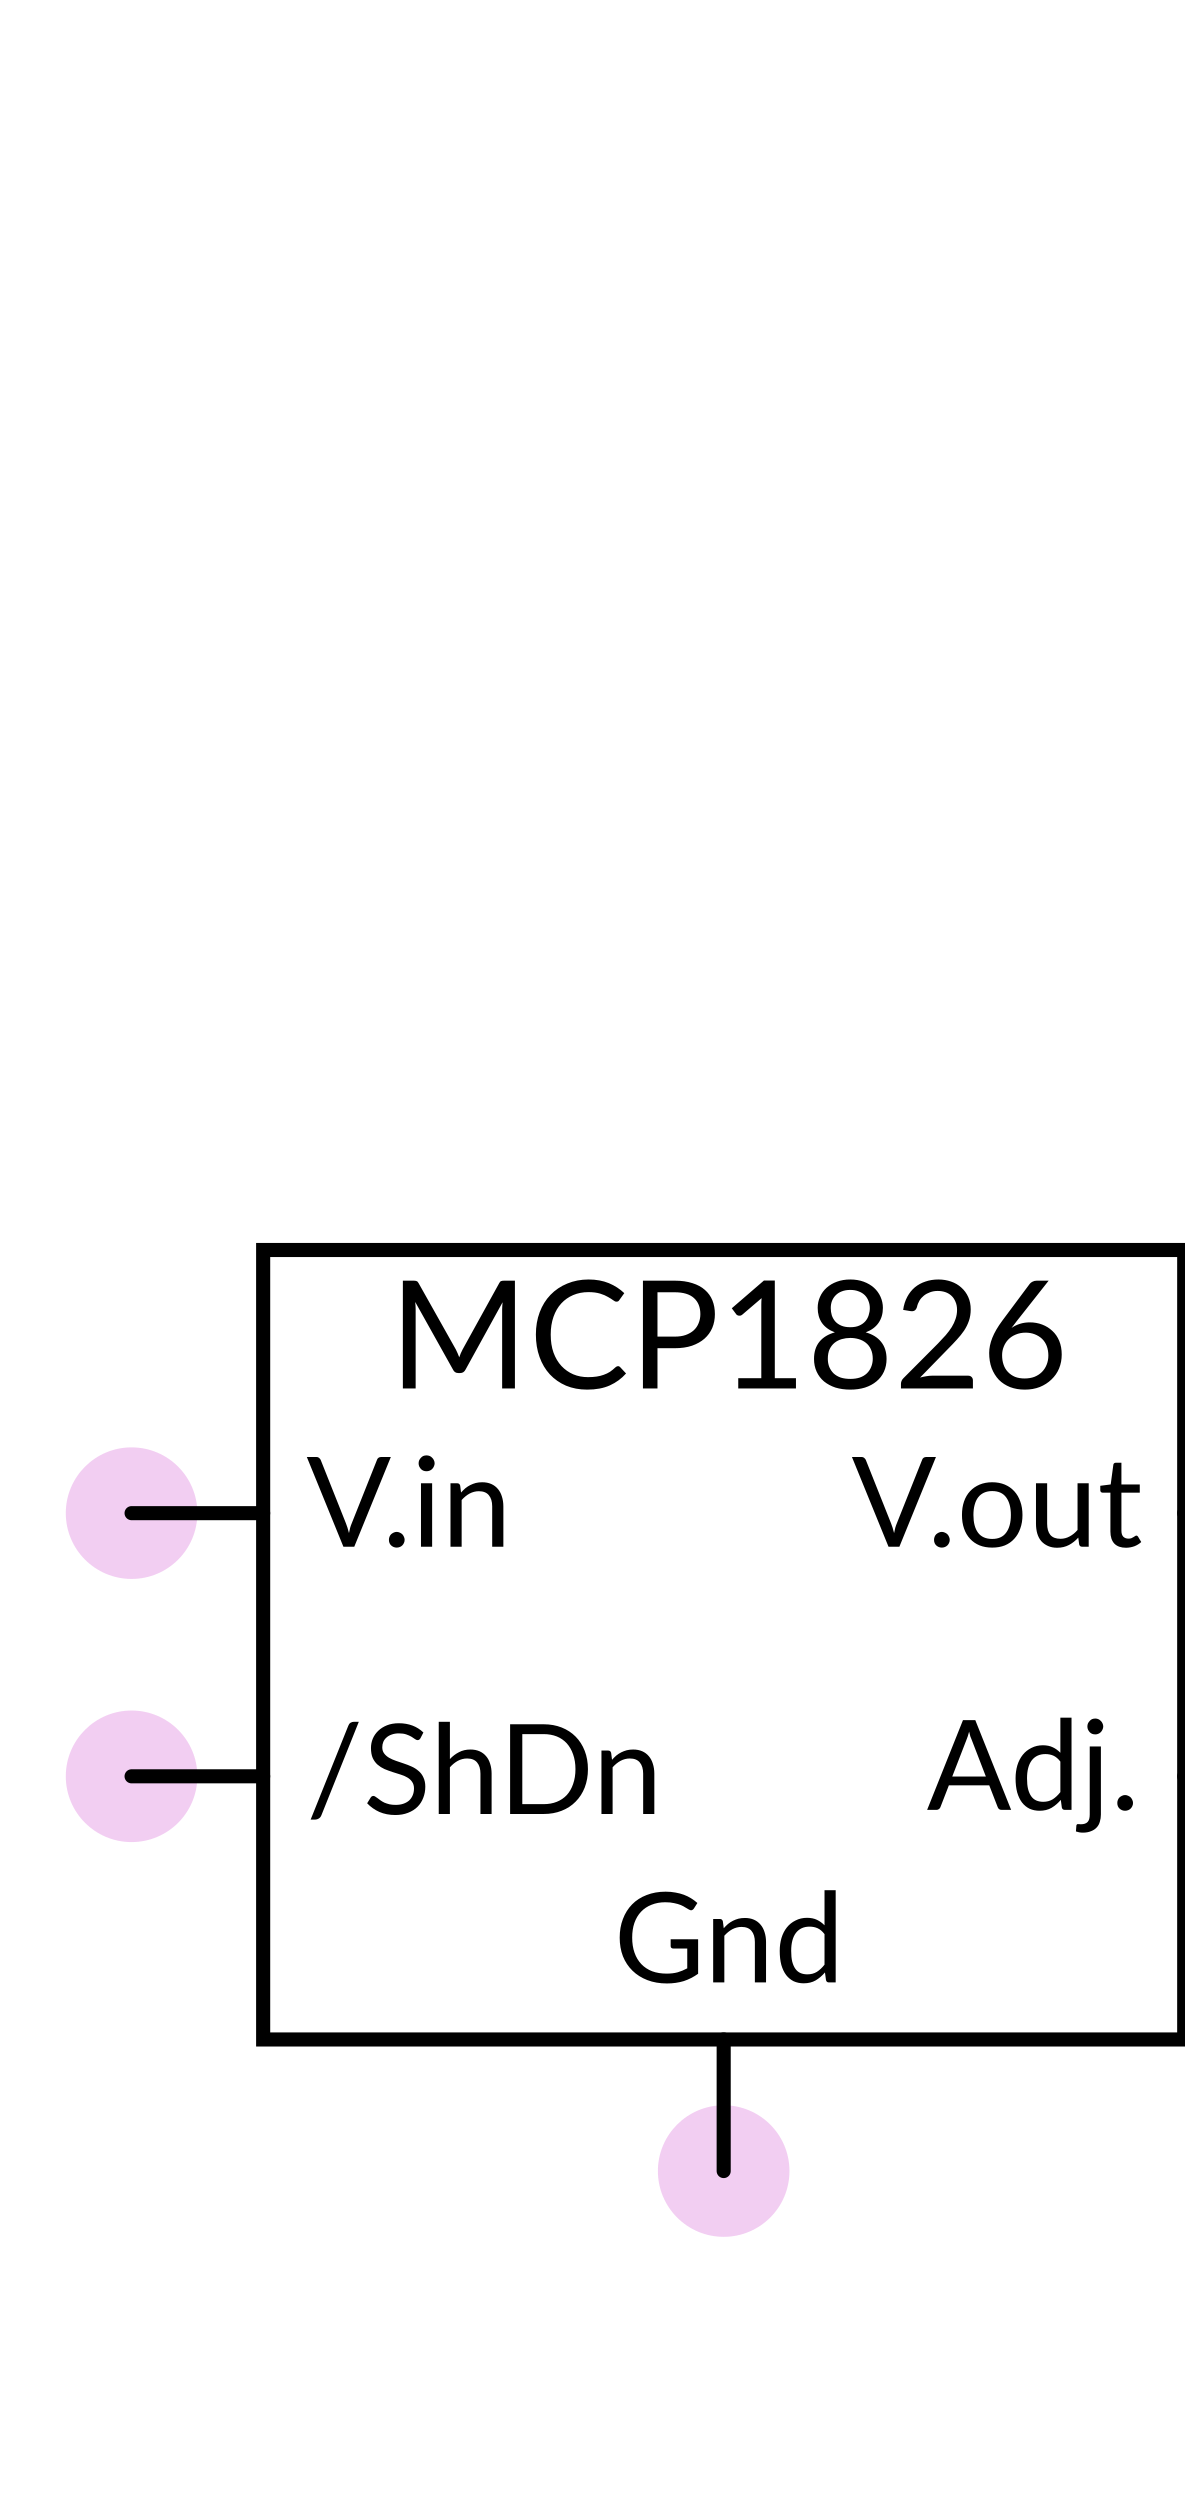
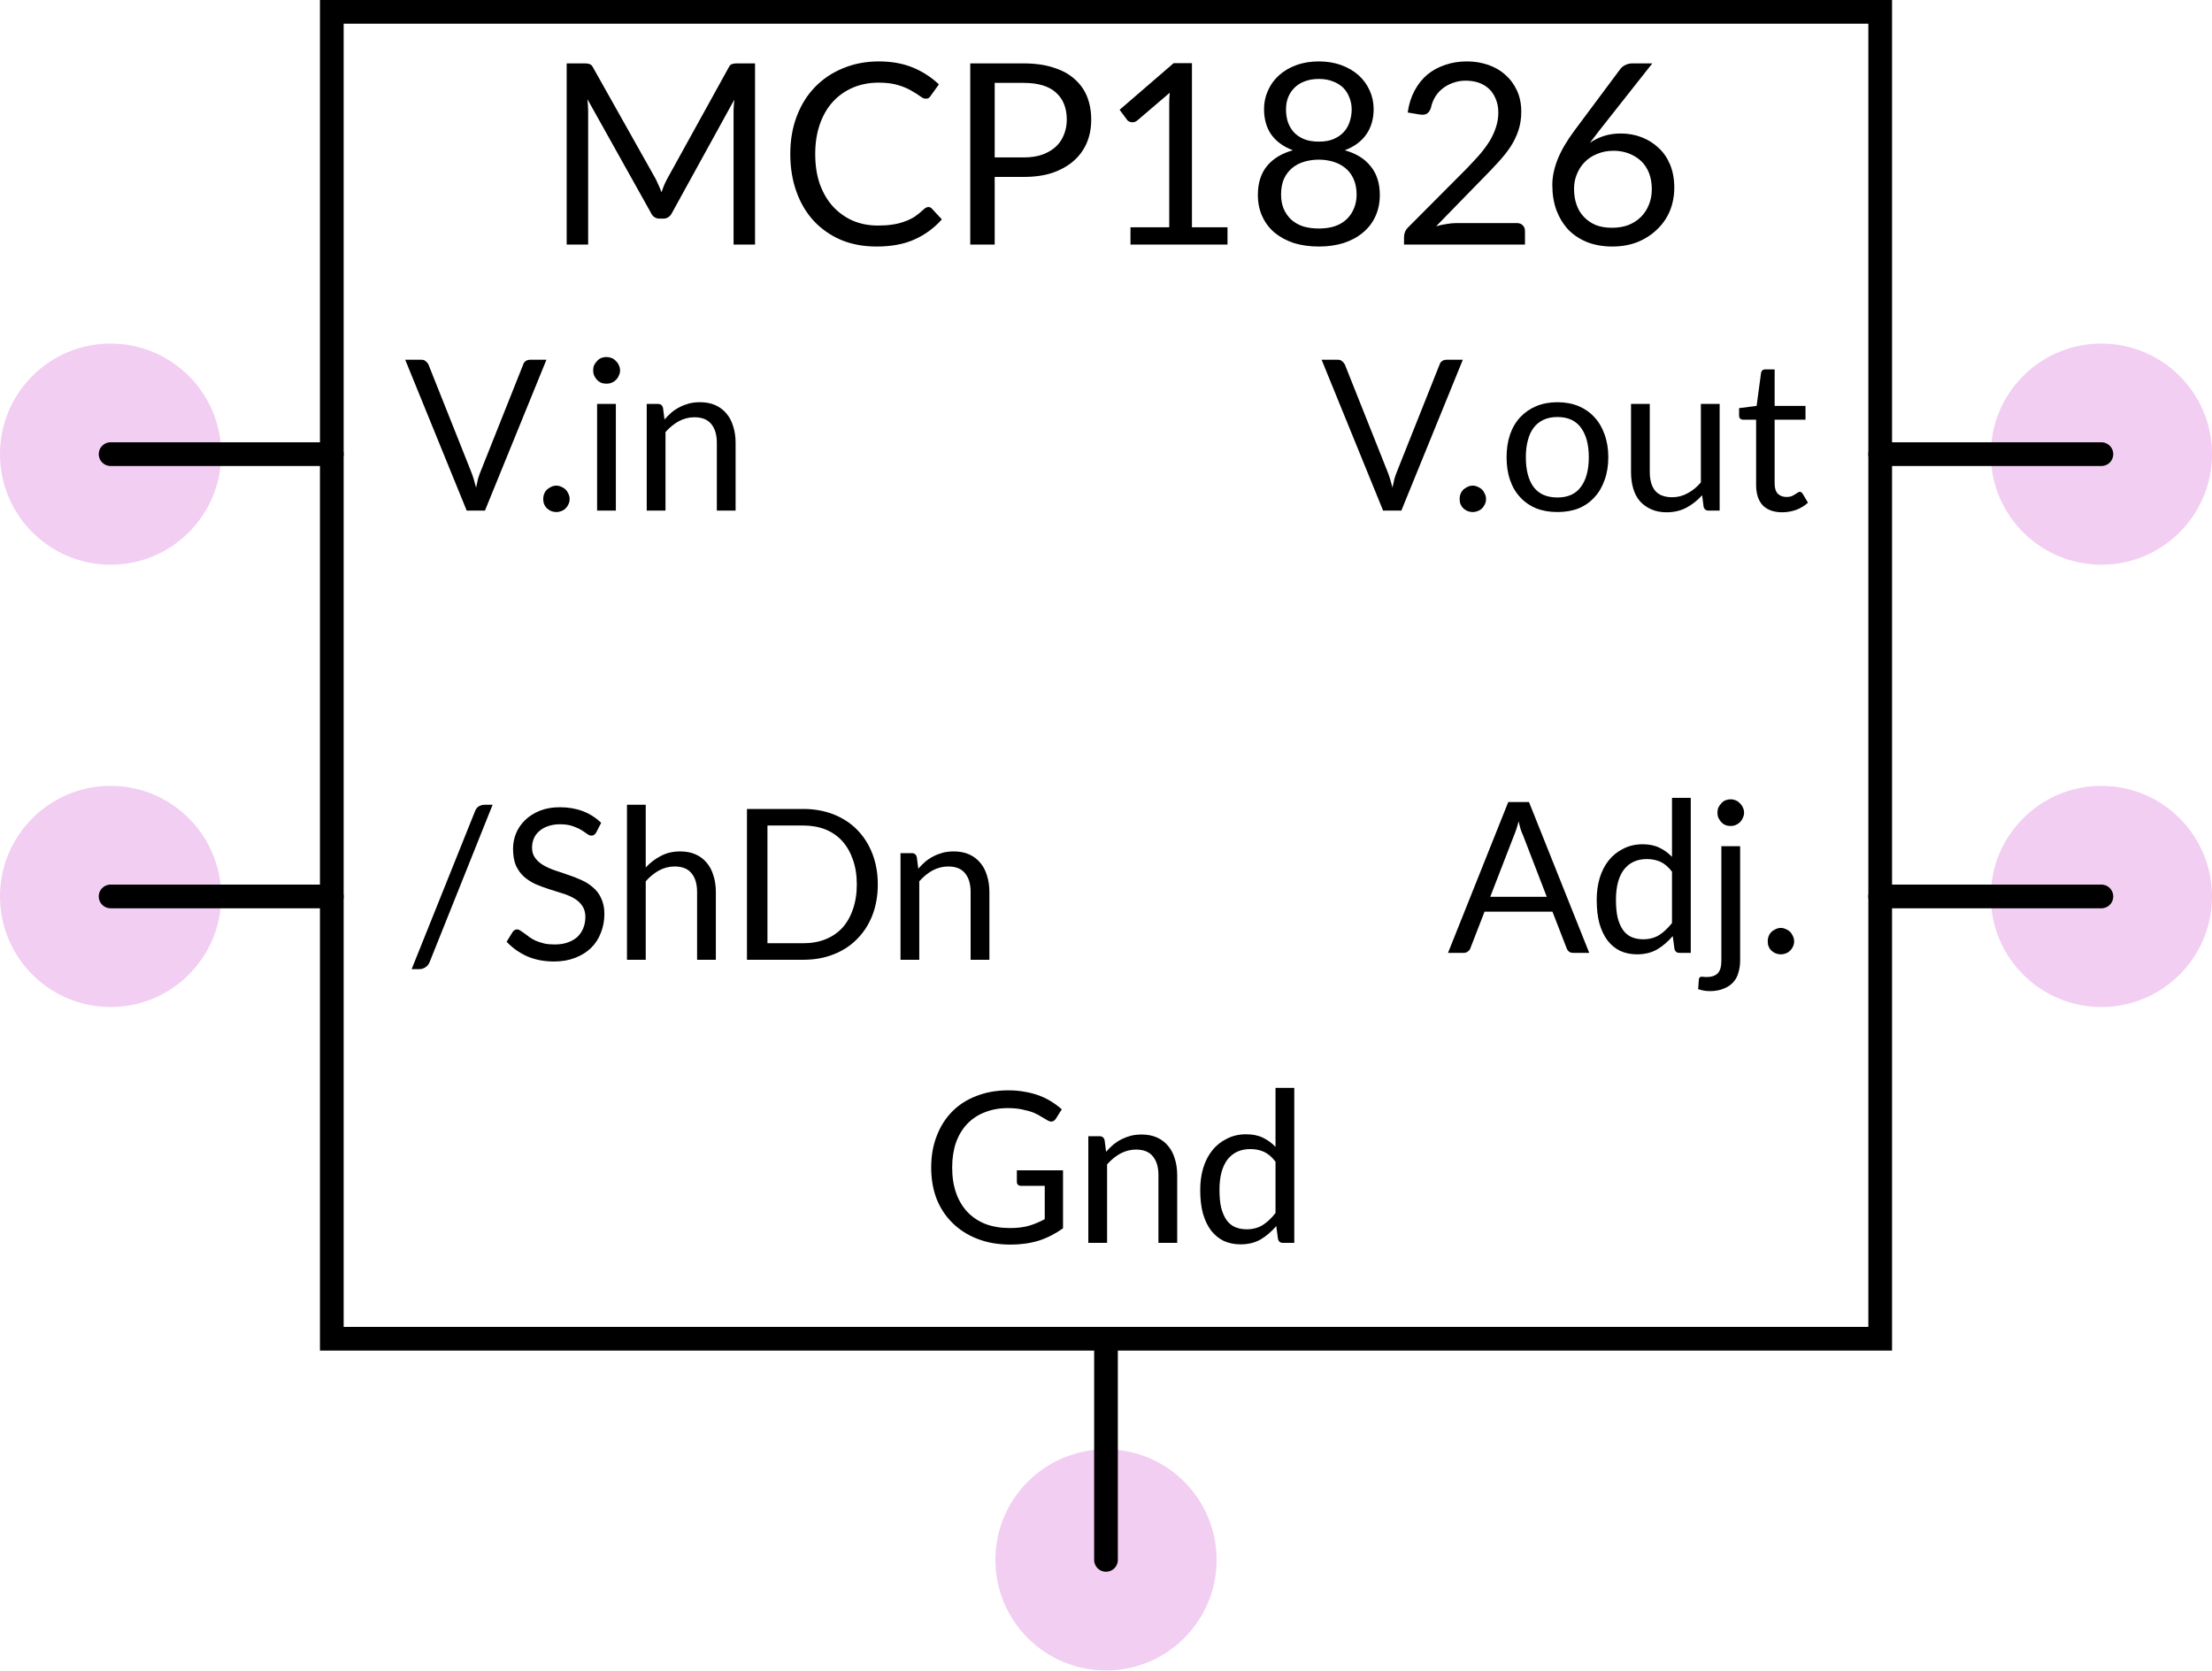
- <svg xmlns="http://www.w3.org/2000/svg" width="126" height="266" viewBox="0 0 126 266" version="1.1" id="svg852">
+ <svg xmlns="http://www.w3.org/2000/svg" width="140" height="105.75" viewBox="0 0 140 105.75" version="1.1" id="svg852">
  <defs id="defs846" />
-   <g id="layer1" transform="translate(-1139.857,-449.9482)">
+   <g id="layer1" transform="translate(-1146.857,-582.1982)">
    <circle style="color:#000000;clip-rule:nonzero;display:inline;overflow:visible;visibility:visible;opacity:1;isolation:auto;color-interpolation:sRGB;color-interpolation-filters:linearRGB;fill:#e497e4;fill-opacity:0.471;fill-rule:nonzero;stroke:none;stroke-width:2.5;stroke-linecap:round;stroke-linejoin:miter;stroke-miterlimit:4;stroke-dasharray:none;stroke-dashoffset:0;stroke-opacity:1;marker:none;color-rendering:auto;image-rendering:auto;shape-rendering:auto;text-rendering:auto;enable-background:accumulate" id="path3052" cx="1153.857" cy="610.948" r="7" />
    <circle style="color:#000000;clip-rule:nonzero;display:inline;overflow:visible;visibility:visible;opacity:1;isolation:auto;color-interpolation:sRGB;color-interpolation-filters:linearRGB;fill:#e497e4;fill-opacity:0.471;fill-rule:nonzero;stroke:none;stroke-width:2.5;stroke-linecap:round;stroke-linejoin:miter;stroke-miterlimit:4;stroke-dasharray:none;stroke-dashoffset:0;stroke-opacity:1;marker:none;color-rendering:auto;image-rendering:auto;shape-rendering:auto;text-rendering:auto;enable-background:accumulate" id="path3052-31" cx="1153.857" cy="638.948" r="7" />
    <circle style="color:#000000;clip-rule:nonzero;display:inline;overflow:visible;visibility:visible;opacity:1;isolation:auto;color-interpolation:sRGB;color-interpolation-filters:linearRGB;fill:#e497e4;fill-opacity:0.471;fill-rule:nonzero;stroke:none;stroke-width:2.5;stroke-linecap:round;stroke-linejoin:miter;stroke-miterlimit:4;stroke-dasharray:none;stroke-dashoffset:0;stroke-opacity:1;marker:none;color-rendering:auto;image-rendering:auto;shape-rendering:auto;text-rendering:auto;enable-background:accumulate" id="path3052-7-4" cx="1279.857" cy="638.948" r="7" />
    <circle style="color:#000000;clip-rule:nonzero;display:inline;overflow:visible;visibility:visible;opacity:1;isolation:auto;color-interpolation:sRGB;color-interpolation-filters:linearRGB;fill:#e497e4;fill-opacity:0.471;fill-rule:nonzero;stroke:none;stroke-width:2.5;stroke-linecap:round;stroke-linejoin:miter;stroke-miterlimit:4;stroke-dasharray:none;stroke-dashoffset:0;stroke-opacity:1;marker:none;color-rendering:auto;image-rendering:auto;shape-rendering:auto;text-rendering:auto;enable-background:accumulate" id="path3052-7-7" cx="1279.857" cy="610.948" r="7" />
    <flowRoot style="font-style:normal;font-variant:normal;font-weight:normal;font-stretch:normal;font-size:10.667px;line-height:125%;font-family:Lato;-inkscape-font-specification:'Lato, Normal';font-variant-ligatures:normal;font-variant-caps:normal;font-variant-numeric:normal;font-feature-settings:normal;text-align:start;letter-spacing:0px;word-spacing:0px;writing-mode:lr-tb;text-anchor:start;fill:#000000;fill-opacity:1;stroke:none;stroke-width:1px;stroke-linecap:butt;stroke-linejoin:miter;stroke-opacity:1" id="flowRoot1193" xml:space="preserve">
      <flowRegion id="flowRegion1195">
        <rect y="125" x="-14" height="28" width="77" id="rect1197" />
      </flowRegion>
      <flowPara id="flowPara1199" />
    </flowRoot>
    <circle transform="rotate(90)" style="color:#000000;clip-rule:nonzero;display:inline;overflow:visible;visibility:visible;opacity:1;isolation:auto;color-interpolation:sRGB;color-interpolation-filters:linearRGB;fill:#e497e4;fill-opacity:0.471;fill-rule:nonzero;stroke:none;stroke-width:2.5;stroke-linecap:round;stroke-linejoin:miter;stroke-miterlimit:4;stroke-dasharray:none;stroke-dashoffset:0;stroke-opacity:1;marker:none;color-rendering:auto;image-rendering:auto;shape-rendering:auto;text-rendering:auto;enable-background:accumulate" id="path3052-7-7-8-45" cx="680.948" cy="-1216.857" r="7" />
    <g id="g1262">
      <rect ry="0" rx="0" y="582.948" x="1167.857" height="84" width="98" id="rect6721" style="opacity:1;fill:none;fill-opacity:1;fill-rule:nonzero;stroke:#000000;stroke-width:1.5;stroke-linecap:square;stroke-linejoin:miter;stroke-miterlimit:4;stroke-dasharray:none;stroke-dashoffset:0;stroke-opacity:1" />
      <path id="path6723" d="m 1167.857,610.948 -14,-10e-6" style="opacity:1;fill:none;fill-opacity:1;fill-rule:nonzero;stroke:#000000;stroke-width:1.5;stroke-linecap:round;stroke-linejoin:miter;stroke-miterlimit:4;stroke-dasharray:none;stroke-dashoffset:0;stroke-opacity:1" />
      <text xml:space="preserve" style="font-style:normal;font-variant:normal;font-weight:normal;font-stretch:normal;font-size:13.333px;line-height:125%;font-family:Lato;-inkscape-font-specification:Lato;font-variant-ligatures:normal;font-variant-caps:normal;font-variant-numeric:normal;font-feature-settings:normal;text-align:start;letter-spacing:0px;word-spacing:0px;writing-mode:lr-tb;text-anchor:start;fill:#000000;fill-opacity:1;stroke:none;stroke-width:1px;stroke-linecap:butt;stroke-linejoin:miter;stroke-opacity:1" x="1172.456" y="614.521" id="text893">
        <tspan id="tspan891" x="1172.456" y="614.521">V.in</tspan>
      </text>
      <text xml:space="preserve" style="font-style:normal;font-variant:normal;font-weight:normal;font-stretch:normal;font-size:13.333px;line-height:125%;font-family:Lato;-inkscape-font-specification:Lato;font-variant-ligatures:normal;font-variant-caps:normal;font-variant-numeric:normal;font-feature-settings:normal;text-align:start;letter-spacing:0px;word-spacing:0px;writing-mode:lr-tb;text-anchor:start;fill:#000000;fill-opacity:1;stroke:none;stroke-width:1px;stroke-linecap:butt;stroke-linejoin:miter;stroke-opacity:1" x="1172.456" y="642.956" id="text893-7">
        <tspan id="tspan891-5" x="1172.456" y="642.956">/ShDn</tspan>
      </text>
      <path id="path6723-0" d="m 1167.857,638.948 -14,-10e-6" style="opacity:1;fill:none;fill-opacity:1;fill-rule:nonzero;stroke:#000000;stroke-width:1.5;stroke-linecap:round;stroke-linejoin:miter;stroke-miterlimit:4;stroke-dasharray:none;stroke-dashoffset:0;stroke-opacity:1" />
      <path id="path6723-3-3" d="m 1279.857,638.948 -14,-10e-6" style="opacity:1;fill:none;fill-opacity:1;fill-rule:nonzero;stroke:#000000;stroke-width:1.5;stroke-linecap:round;stroke-linejoin:miter;stroke-miterlimit:4;stroke-dasharray:none;stroke-dashoffset:0;stroke-opacity:1" />
      <text xml:space="preserve" style="font-style:normal;font-variant:normal;font-weight:normal;font-stretch:normal;font-size:13.333px;line-height:125%;font-family:Lato;-inkscape-font-specification:Lato;font-variant-ligatures:normal;font-variant-caps:normal;font-variant-numeric:normal;font-feature-settings:normal;text-align:start;letter-spacing:0px;word-spacing:0px;writing-mode:lr-tb;text-anchor:start;fill:#000000;fill-opacity:1;stroke:none;stroke-width:1px;stroke-linecap:butt;stroke-linejoin:miter;stroke-opacity:1" x="1238.456" y="642.521" id="text893-6-7">
        <tspan id="tspan891-67-9" x="1238.456" y="642.521">Adj.</tspan>
      </text>
      <path id="path6723-3-0" d="m 1279.857,610.948 -14,-10e-6" style="opacity:1;fill:none;fill-opacity:1;fill-rule:nonzero;stroke:#000000;stroke-width:1.5;stroke-linecap:round;stroke-linejoin:miter;stroke-miterlimit:4;stroke-dasharray:none;stroke-dashoffset:0;stroke-opacity:1" />
      <text xml:space="preserve" style="font-style:normal;font-variant:normal;font-weight:normal;font-stretch:normal;font-size:13.333px;line-height:125%;font-family:Lato;-inkscape-font-specification:Lato;font-variant-ligatures:normal;font-variant-caps:normal;font-variant-numeric:normal;font-feature-settings:normal;text-align:start;letter-spacing:0px;word-spacing:0px;writing-mode:lr-tb;text-anchor:start;fill:#000000;fill-opacity:1;stroke:none;stroke-width:1px;stroke-linecap:butt;stroke-linejoin:miter;stroke-opacity:1" x="1230.456" y="614.521" id="text893-6-6">
        <tspan id="tspan891-67-0" x="1230.456" y="614.521">V.out</tspan>
      </text>
      <text xml:space="preserve" style="font-style:normal;font-variant:normal;font-weight:normal;font-stretch:normal;font-size:13.333px;line-height:125%;font-family:Lato;-inkscape-font-specification:Lato;font-variant-ligatures:normal;font-variant-caps:normal;font-variant-numeric:normal;font-feature-settings:normal;text-align:start;letter-spacing:0px;word-spacing:0px;writing-mode:lr-tb;text-anchor:start;fill:#000000;fill-opacity:1;stroke:none;stroke-width:1px;stroke-linecap:butt;stroke-linejoin:miter;stroke-opacity:1" x="1205.167" y="660.878" id="text893-6-7-0">
        <tspan id="tspan891-67-9-7" x="1205.167" y="660.878">Gnd</tspan>
      </text>
      <path id="path6723-3-0-9-5" d="m 1216.857,680.948 v -14" style="opacity:1;fill:none;fill-opacity:1;fill-rule:nonzero;stroke:#000000;stroke-width:1.5;stroke-linecap:round;stroke-linejoin:miter;stroke-miterlimit:4;stroke-dasharray:none;stroke-dashoffset:0;stroke-opacity:1" />
      <text id="text1521" y="597.68" x="1181.255" style="font-style:normal;font-variant:normal;font-weight:normal;font-stretch:normal;font-size:16px;line-height:125%;font-family:Lato;-inkscape-font-specification:'Lato, Normal';font-variant-ligatures:normal;font-variant-caps:normal;font-variant-numeric:normal;font-feature-settings:normal;text-align:start;letter-spacing:0px;word-spacing:0px;writing-mode:lr-tb;text-anchor:start;fill:#000000;fill-opacity:1;stroke:none;stroke-width:1px;stroke-linecap:butt;stroke-linejoin:miter;stroke-opacity:1" xml:space="preserve">
        <tspan y="597.68" x="1181.255" id="tspan1519">MCP1826</tspan>
      </text>
    </g>
  </g>
</svg>
